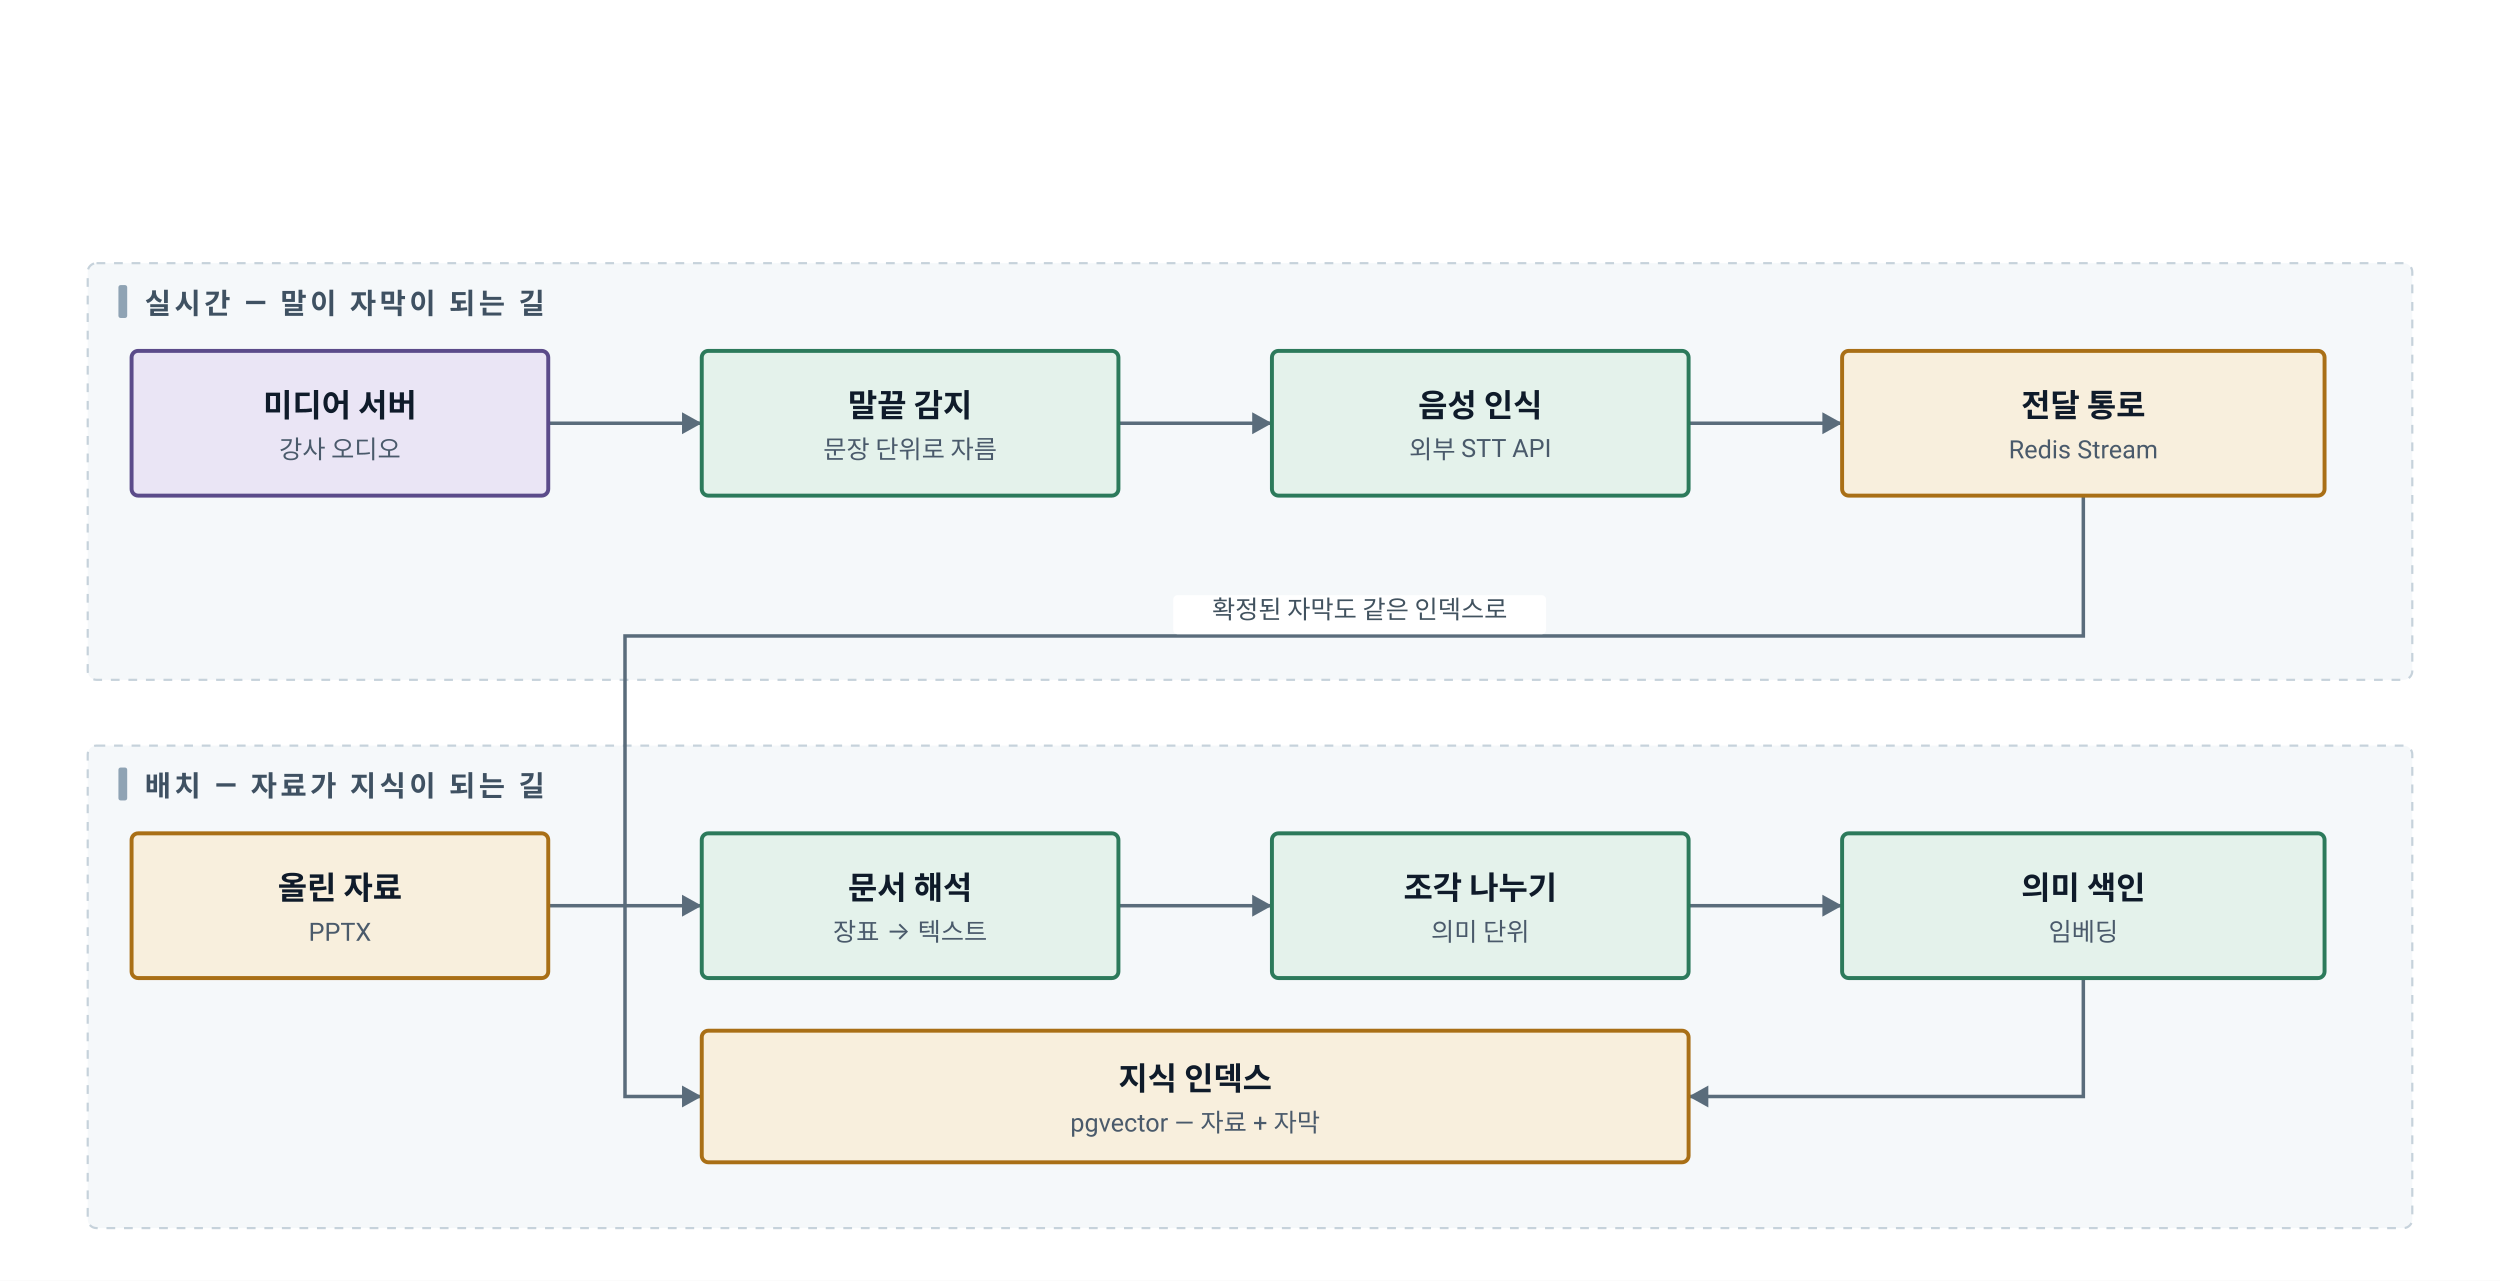
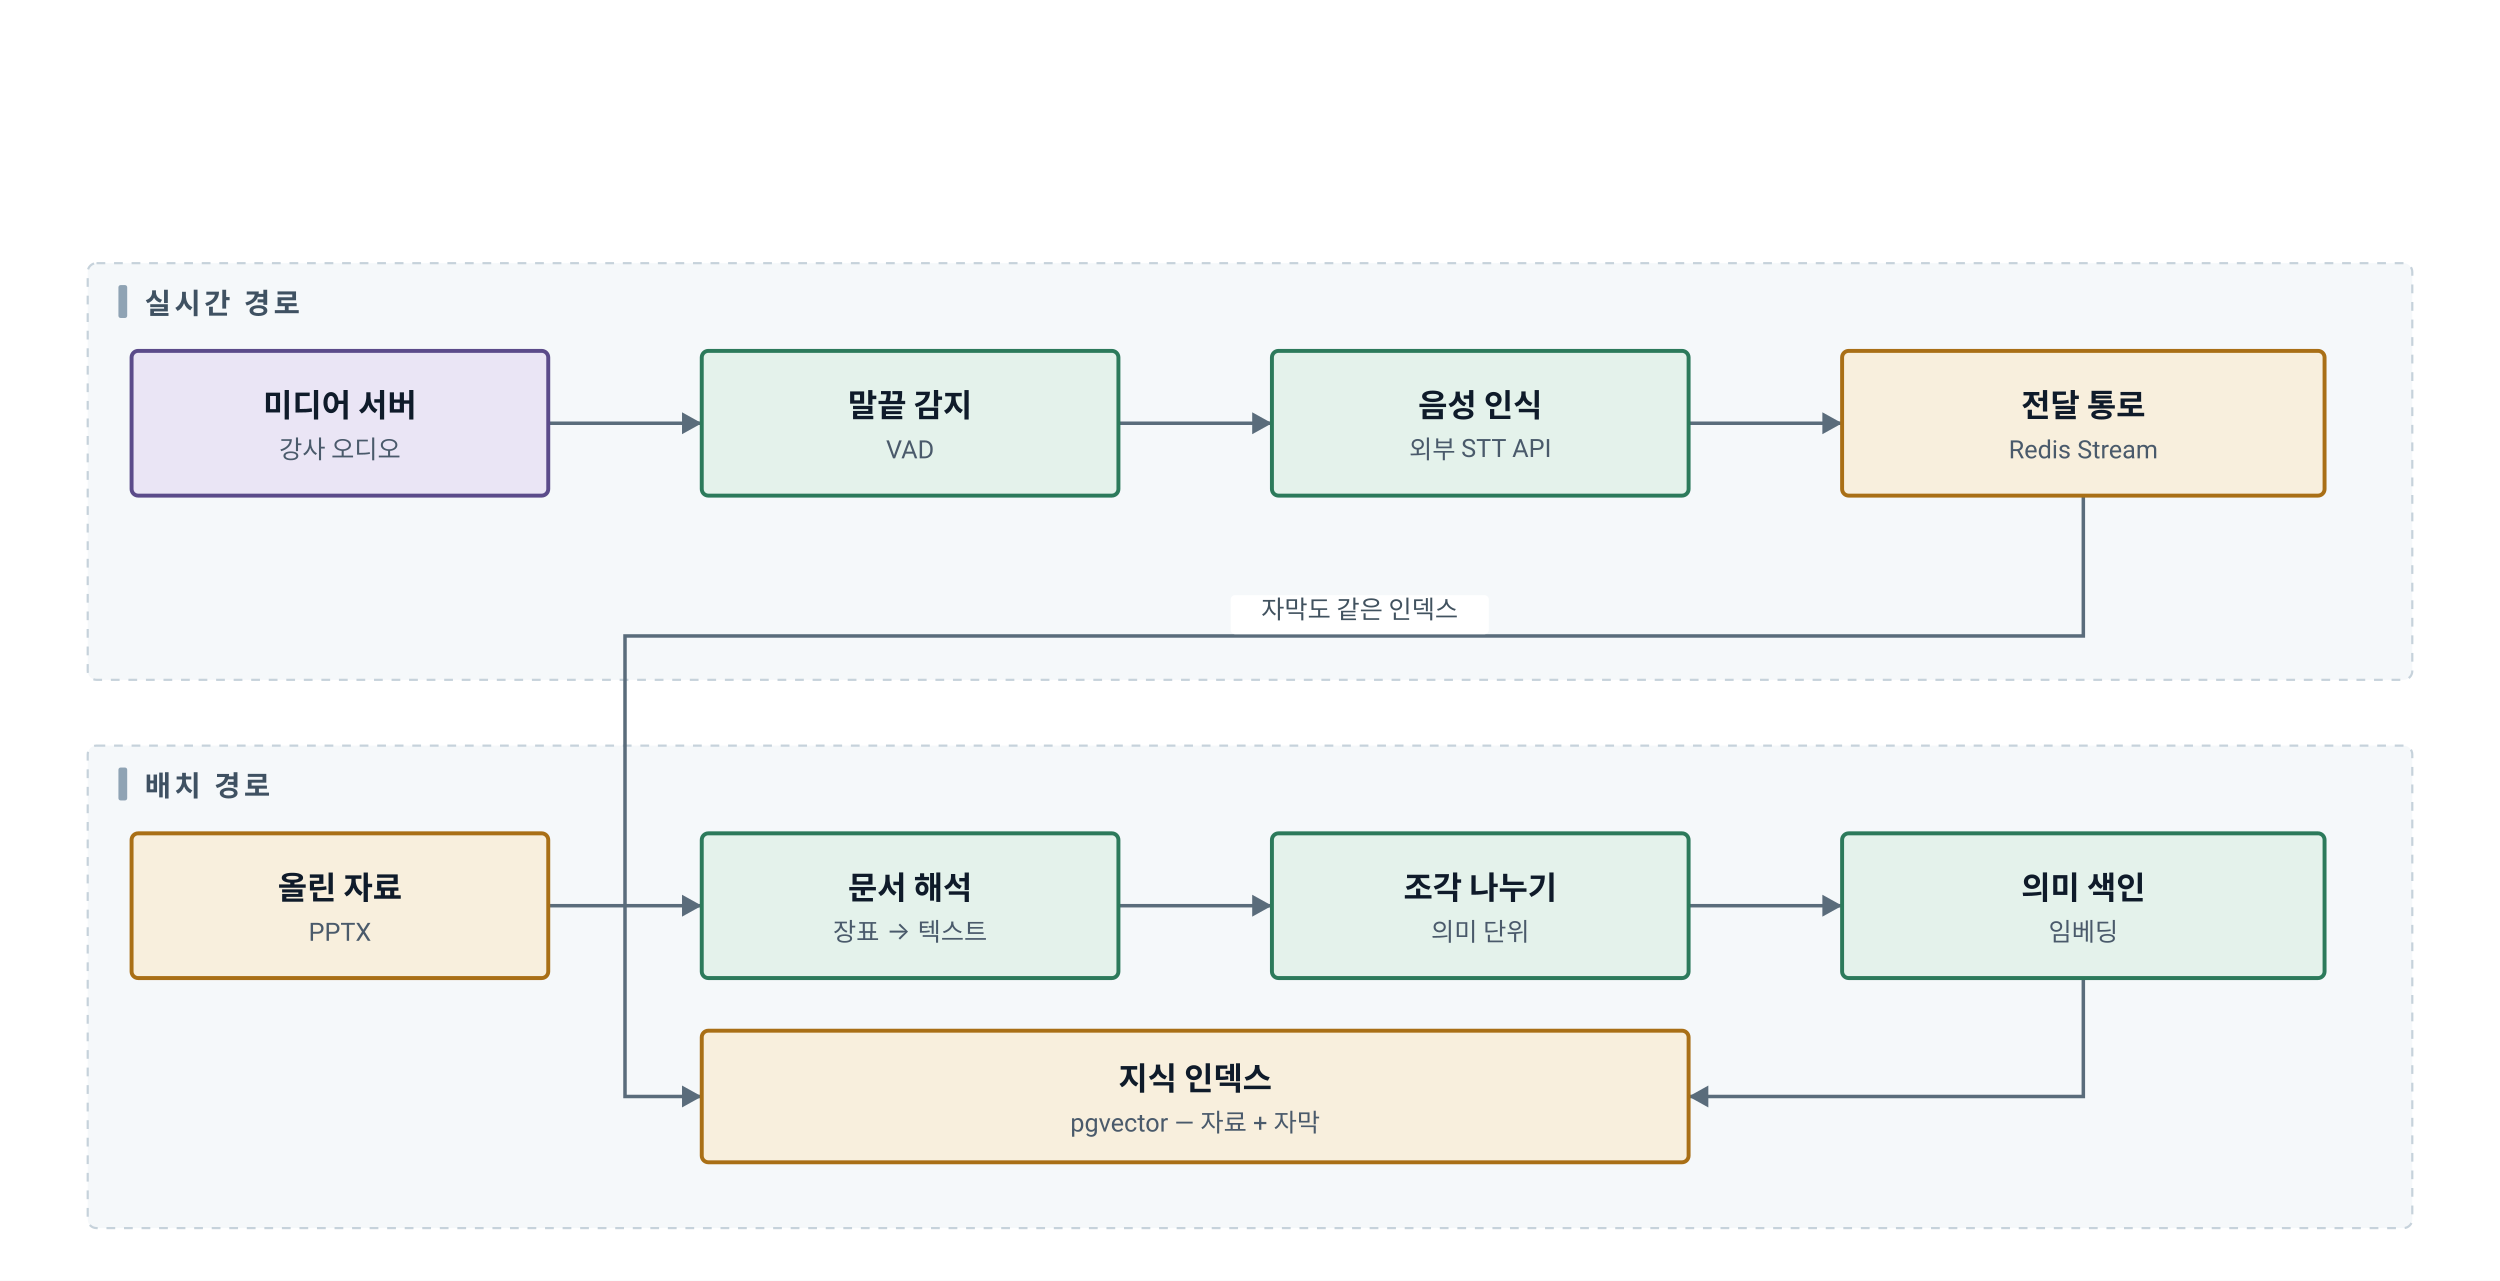
<svg xmlns="http://www.w3.org/2000/svg" viewBox="0 0 1140 584" width="1140" height="584" role="img">
  <style>text{font-family:system-ui,-apple-system,"Segoe UI",Roboto,"Malgun Gothic","Apple SD Gothic Neo","Noto Sans KR",sans-serif}</style>
  <rect width="100%" height="100%" fill="#FFFFFF" />
  <rect x="40" y="120" width="1060" height="190" rx="4" fill="#F5F8FA" stroke="#C6D2DB" stroke-width="1" stroke-dasharray="4 4" />
  <rect x="54" y="130" width="4" height="15" rx="1" fill="#8FA3B4" />
-   <text x="66" y="143" font-size="13" font-weight="700" fill="#3F5162" letter-spacing="1.6">실시간 — 말이 자막이 되는 길</text>
+   <text x="66" y="143" font-size="13" font-weight="700" fill="#3F5162" letter-spacing="1.6">실시간 경로</text>
  <rect x="40" y="340" width="1060" height="220" rx="4" fill="#F5F8FA" stroke="#C6D2DB" stroke-width="1" stroke-dasharray="4 4" />
  <rect x="54" y="350" width="4" height="15" rx="1" fill="#8FA3B4" />
-   <text x="66" y="363" font-size="13" font-weight="700" fill="#3F5162" letter-spacing="1.6">배치 — 자료가 지식이 되는 길</text>
+   <text x="66" y="363" font-size="13" font-weight="700" fill="#3F5162" letter-spacing="1.6">배치 경로</text>
  <path d="M250,193 H320" fill="none" stroke="#5A6C7B" stroke-width="1.6" />
  <path d="M320,193 l-9,-5 l0,10 z" fill="#5A6C7B" />
  <path d="M510,193 H580" fill="none" stroke="#5A6C7B" stroke-width="1.6" />
  <path d="M580,193 l-9,-5 l0,10 z" fill="#5A6C7B" />
  <path d="M770,193 H840" fill="none" stroke="#5A6C7B" stroke-width="1.6" />
  <path d="M840,193 l-9,-5 l0,10 z" fill="#5A6C7B" />
  <path d="M250,413 H320" fill="none" stroke="#5A6C7B" stroke-width="1.6" />
  <path d="M320,413 l-9,-5 l0,10 z" fill="#5A6C7B" />
  <path d="M510,413 H580" fill="none" stroke="#5A6C7B" stroke-width="1.6" />
  <path d="M580,413 l-9,-5 l0,10 z" fill="#5A6C7B" />
  <path d="M770,413 H840" fill="none" stroke="#5A6C7B" stroke-width="1.6" />
  <path d="M840,413 l-9,-5 l0,10 z" fill="#5A6C7B" />
  <path d="M950,446 V500 H770" fill="none" stroke="#5A6C7B" stroke-width="1.6" />
  <path d="M770,500 l9,-5 l0,10 z" fill="#5A6C7B" />
  <path d="M950,226 V290 H285 V500 H320" fill="none" stroke="#5A6C7B" stroke-width="1.6" />
  <path d="M320,500 l-9,-5 l0,10 z" fill="#5A6C7B" />
-   <rect x="535.0" y="271.4" width="170.0" height="17.8" fill="#FFFFFF" rx="2" />
-   <text x="620" y="282" text-anchor="middle" font-size="11.5" fill="#41525F" font-weight="500">확정된 자막도 같은 인덱스로</text>
+   <rect x="561.2" y="271.4" width="117.7" height="17.8" fill="#FFFFFF" rx="2" />
+   <text x="620" y="282" text-anchor="middle" font-size="11.5" fill="#41525F" font-weight="500">자막도 같은 인덱스</text>
  <rect x="60" y="160" width="190" height="66" rx="3" fill="#EAE5F5" stroke="#5B4B8A" stroke-width="1.8" />
  <text x="155.0" y="190.0" text-anchor="middle" font-size="14.5" font-weight="650" fill="#0F1B2A">미디어 서버</text>
  <text x="155.0" y="209.0" text-anchor="middle" font-size="11.5" fill="#4A5A6B">강사 오디오</text>
  <rect x="320" y="160" width="190" height="66" rx="3" fill="#E4F2EB" stroke="#2C7A5B" stroke-width="1.8" />
  <text x="415.0" y="190.0" text-anchor="middle" font-size="14.5" font-weight="650" fill="#0F1B2A">말끝 감지</text>
-   <text x="415.0" y="209.0" text-anchor="middle" font-size="11.5" fill="#4A5A6B">문장 단위로 자름</text>
+   <text x="415.0" y="209.0" text-anchor="middle" font-size="11.5" fill="#4A5A6B">VAD</text>
  <rect x="580" y="160" width="190" height="66" rx="3" fill="#E4F2EB" stroke="#2C7A5B" stroke-width="1.8" />
  <text x="675.0" y="190.0" text-anchor="middle" font-size="14.5" font-weight="650" fill="#0F1B2A">음성 인식</text>
  <text x="675.0" y="209.0" text-anchor="middle" font-size="11.5" fill="#4A5A6B">외부 STT API</text>
  <rect x="840" y="160" width="220" height="66" rx="3" fill="#F8EFDD" stroke="#A96F16" stroke-width="1.8" />
  <text x="950.0" y="190.0" text-anchor="middle" font-size="14.5" font-weight="650" fill="#0F1B2A">전달 통로</text>
  <text x="950.0" y="209.0" text-anchor="middle" font-size="11.5" fill="#4A5A6B">Redis Stream</text>
  <rect x="60" y="380" width="190" height="66" rx="3" fill="#F8EFDD" stroke="#A96F16" stroke-width="1.8" />
  <text x="155.0" y="410.0" text-anchor="middle" font-size="14.5" font-weight="650" fill="#0F1B2A">올린 자료</text>
  <text x="155.0" y="429.0" text-anchor="middle" font-size="11.5" fill="#4A5A6B">PPTX</text>
  <rect x="320" y="380" width="190" height="66" rx="3" fill="#E4F2EB" stroke="#2C7A5B" stroke-width="1.8" />
  <text x="415.0" y="410.0" text-anchor="middle" font-size="14.5" font-weight="650" fill="#0F1B2A">문서 해석</text>
  <text x="415.0" y="429.0" text-anchor="middle" font-size="11.5" fill="#4A5A6B">장표 → 텍스트</text>
  <rect x="580" y="380" width="190" height="66" rx="3" fill="#E4F2EB" stroke="#2C7A5B" stroke-width="1.8" />
  <text x="675.0" y="410.0" text-anchor="middle" font-size="14.5" font-weight="650" fill="#0F1B2A">조각 나누기</text>
  <text x="675.0" y="429.0" text-anchor="middle" font-size="11.5" fill="#4A5A6B">의미 단위</text>
  <rect x="840" y="380" width="220" height="66" rx="3" fill="#E4F2EB" stroke="#2C7A5B" stroke-width="1.8" />
  <text x="950.0" y="410.0" text-anchor="middle" font-size="14.5" font-weight="650" fill="#0F1B2A">의미 색인</text>
  <text x="950.0" y="429.0" text-anchor="middle" font-size="11.5" fill="#4A5A6B">임베딩</text>
  <rect x="320" y="470" width="450" height="60" rx="3" fill="#F8EFDD" stroke="#A96F16" stroke-width="1.8" />
  <text x="545.0" y="497.0" text-anchor="middle" font-size="14.5" font-weight="650" fill="#0F1B2A">지식 인덱스</text>
  <text x="545.0" y="516.0" text-anchor="middle" font-size="11.5" fill="#4A5A6B">pgvector — 자료 + 자막</text>
</svg>
